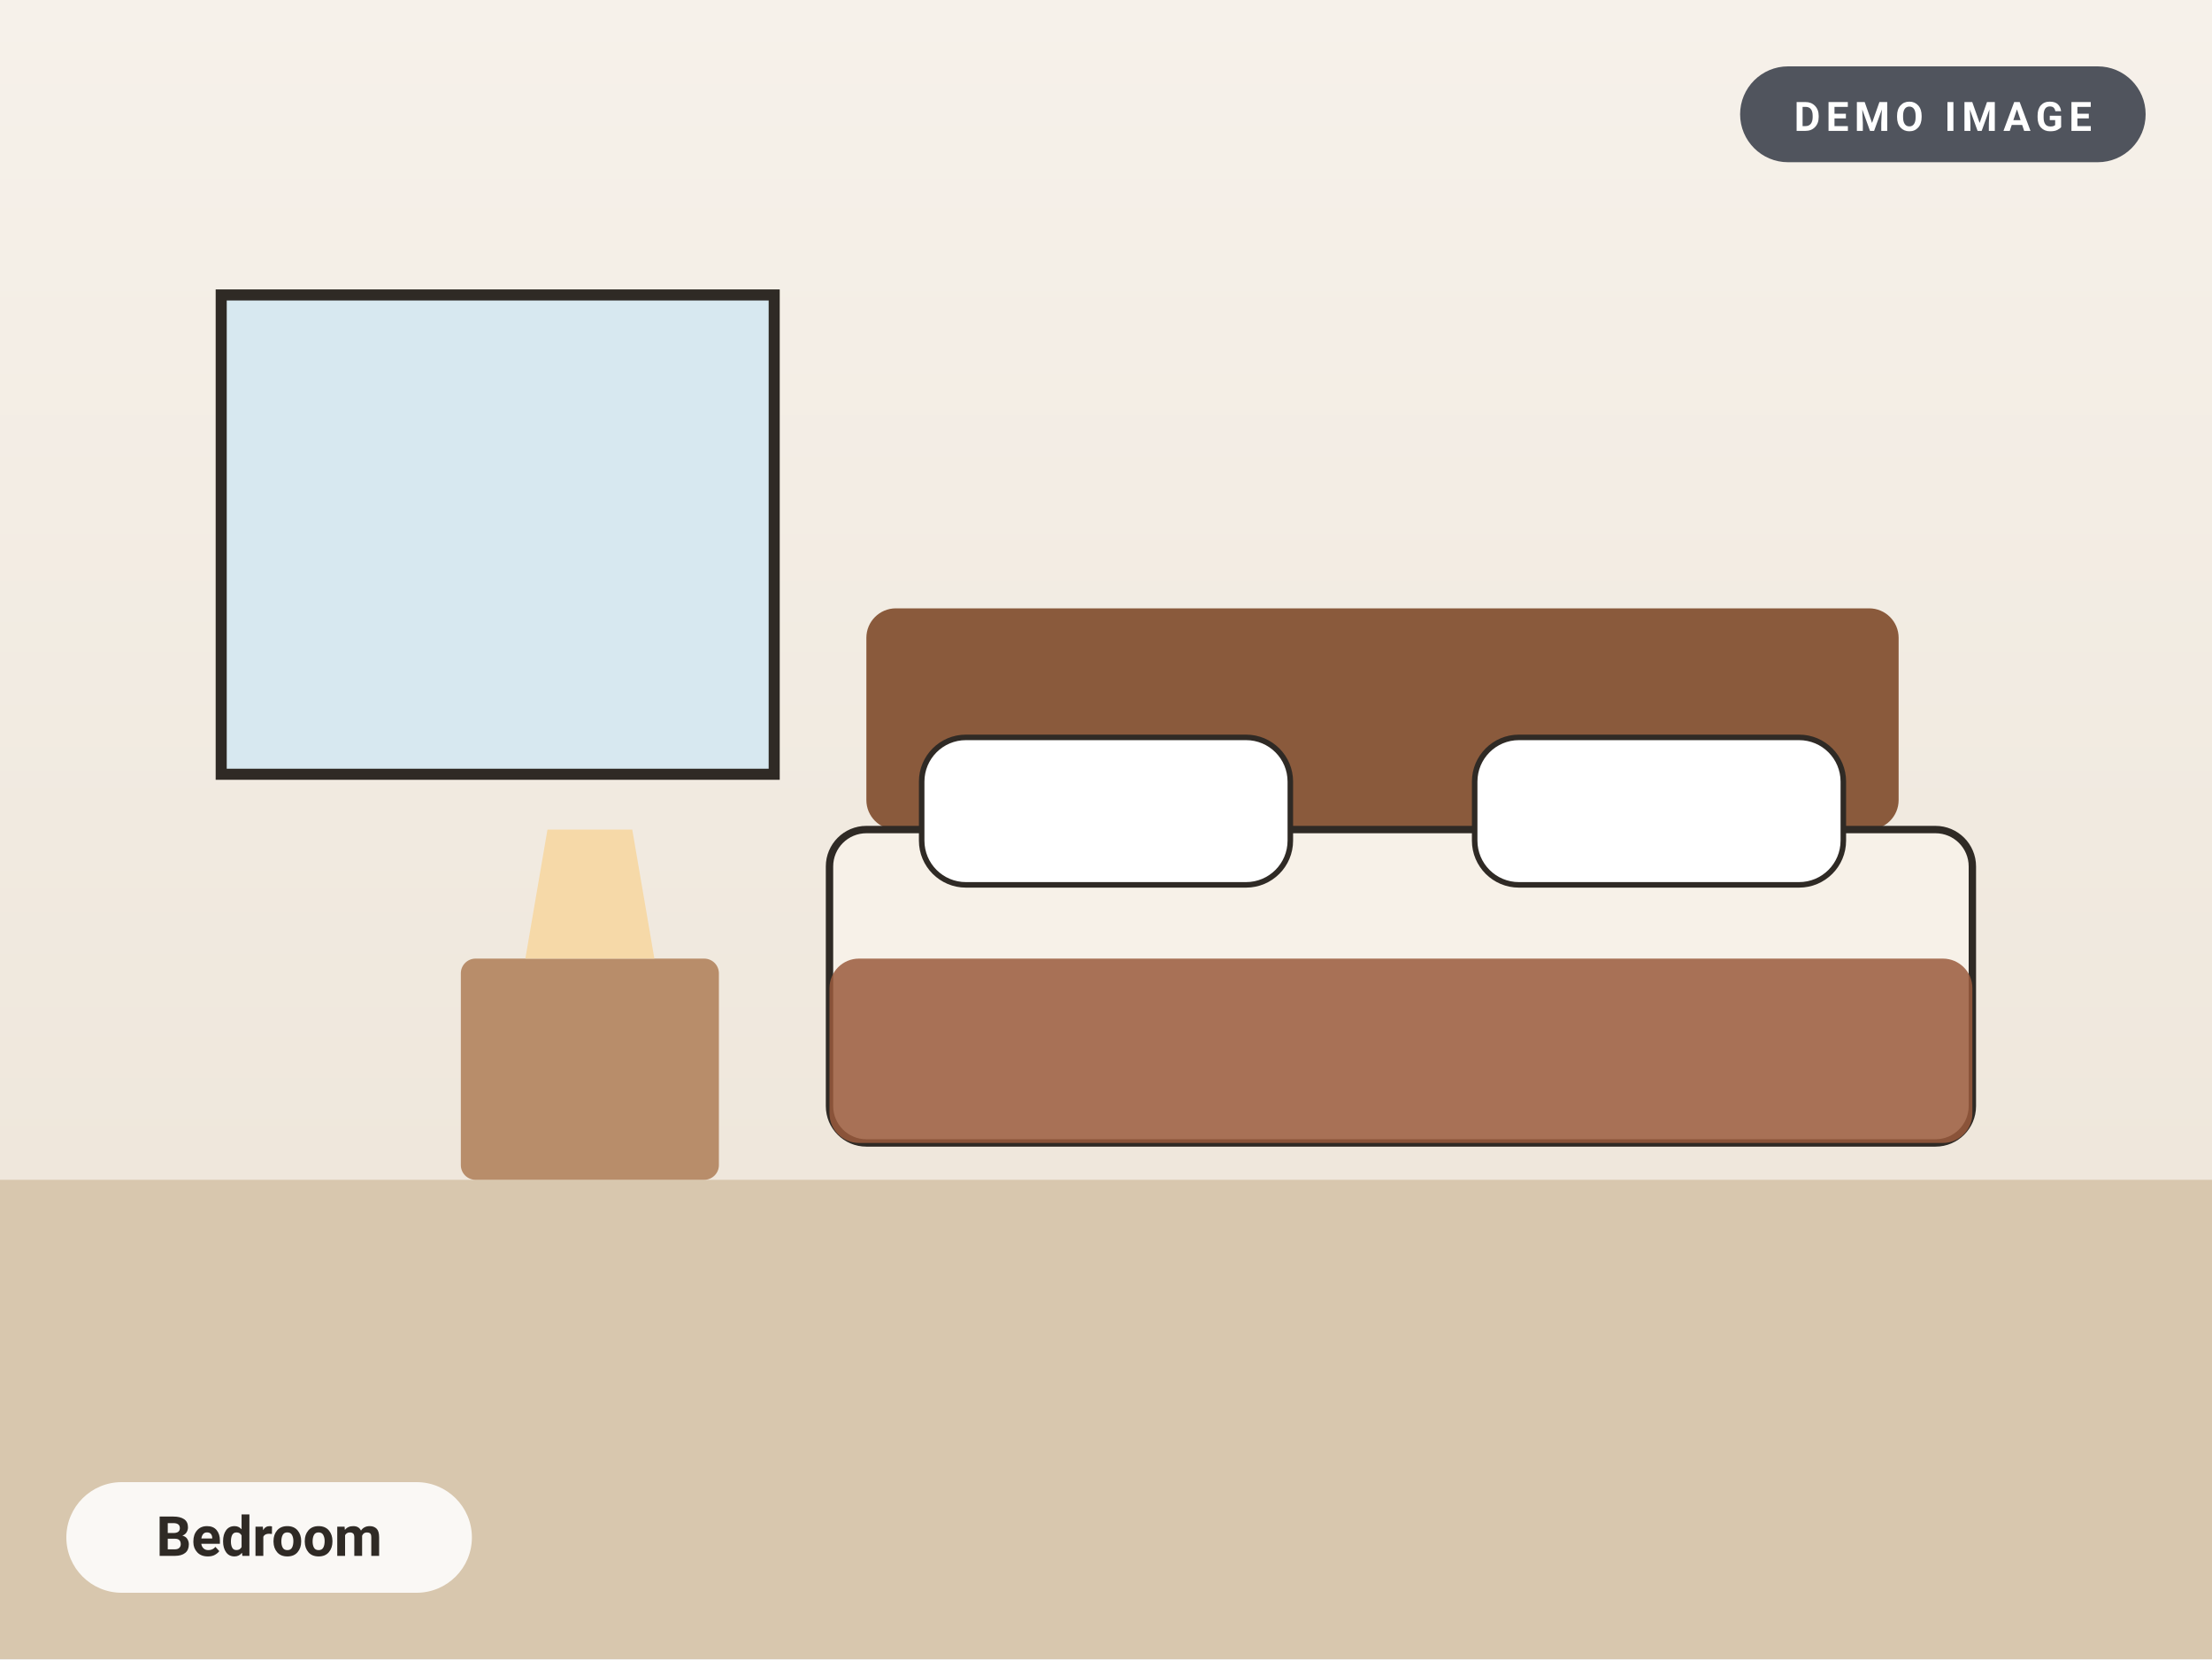
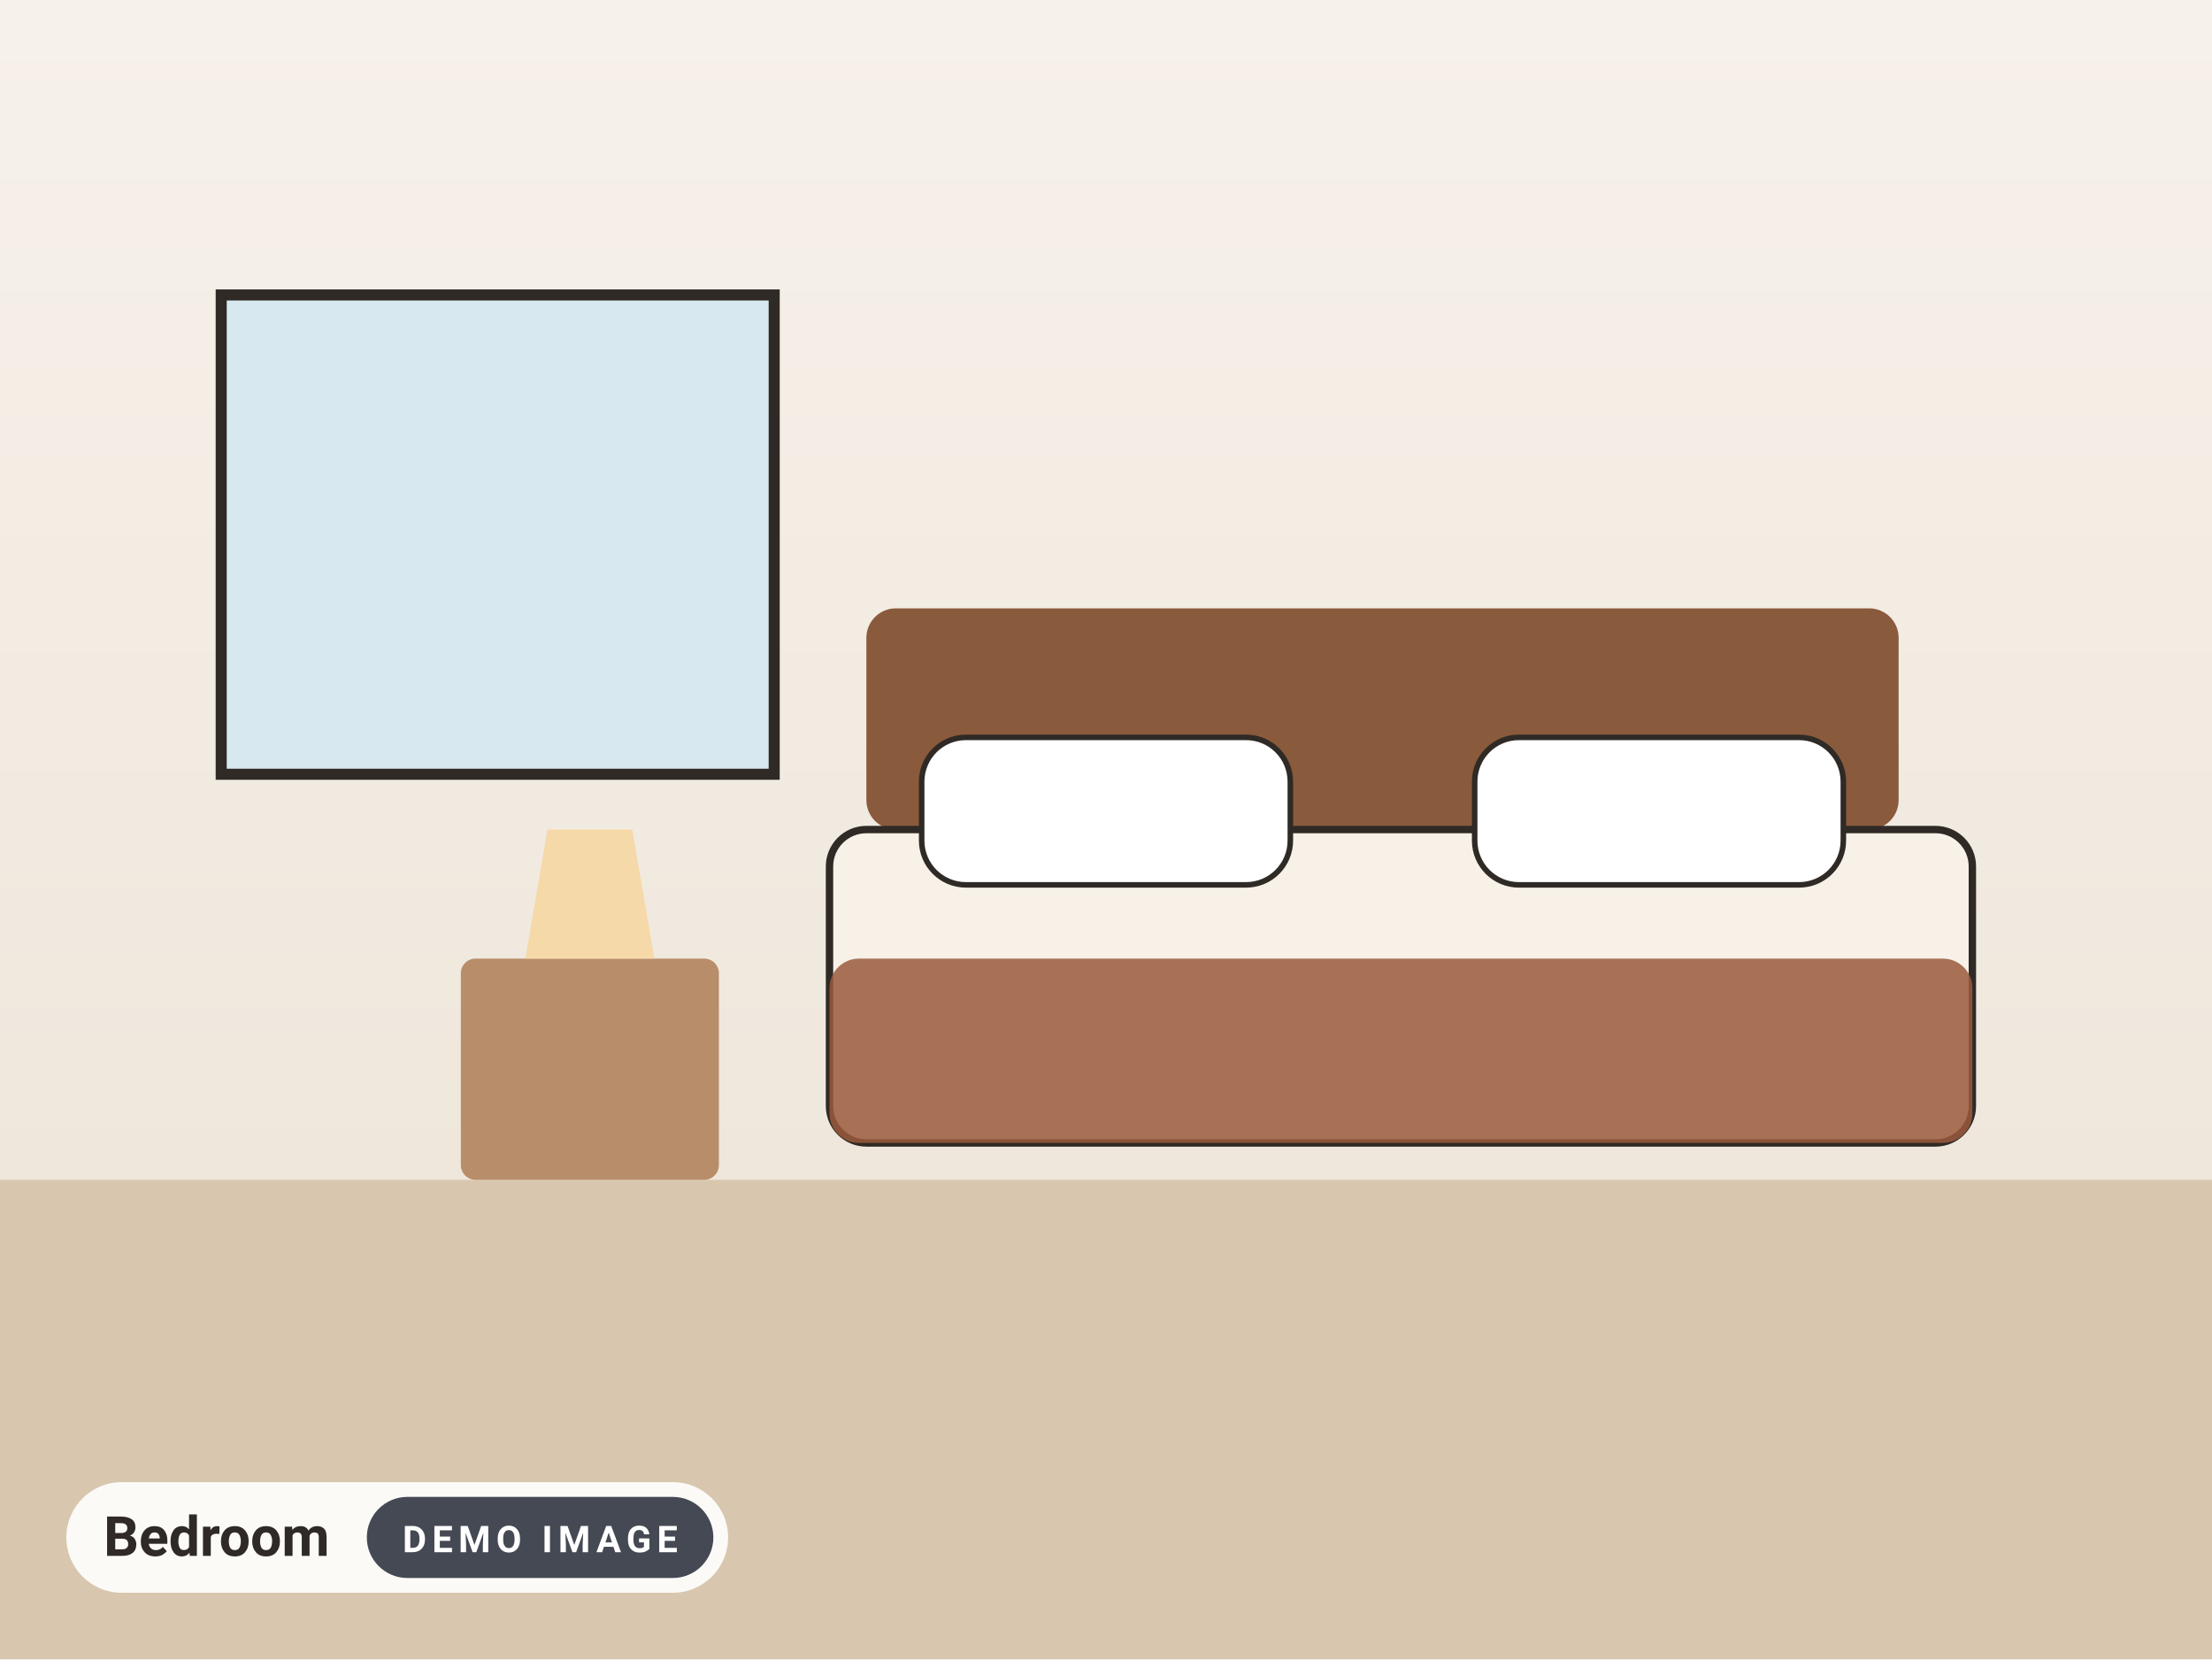
<svg xmlns="http://www.w3.org/2000/svg" viewBox="0 0 1200 900" width="1200" height="900" role="img" aria-label="Bedroom (demo image)">
  <defs>
    <linearGradient id="bg" x1="0" y1="0" x2="0" y2="1">
      <stop offset="0" stop-color="#f6f1ea" />
      <stop offset="1" stop-color="#ece3d6" />
    </linearGradient>
  </defs>
  <rect width="1200" height="900" fill="url(#bg)" />
  <rect x="0" y="640" width="1200" height="260" fill="#d8c7ae" />
  <rect x="120" y="160" width="300" height="260" fill="#d7e8f0" stroke="#2f2a25" stroke-width="6" />
  <rect x="470" y="330" width="560" height="120" rx="16" fill="#8a5a3c" />
  <rect x="450" y="450" width="620" height="170" rx="20" fill="#f7f1e8" stroke="#2f2a25" stroke-width="4" />
  <rect x="500" y="400" width="200" height="80" rx="24" fill="#ffffff" stroke="#2f2a25" stroke-width="3" />
  <rect x="800" y="400" width="200" height="80" rx="24" fill="#ffffff" stroke="#2f2a25" stroke-width="3" />
  <rect x="450" y="520" width="620" height="100" rx="16" fill="#9a5b3c" fill-opacity="0.85" />
  <rect x="250" y="520" width="140" height="120" rx="8" fill="#b88d6a" />
  <path d="M 285 520 h 70 l -12 -70 h -46 z" fill="#f6d9a8" />
  <g font-family="system-ui, -apple-system, Segoe UI, Roboto, sans-serif">
-     <rect x="36" y="804" width="220" height="60" rx="30" fill="#ffffff" fill-opacity="0.88" />
-     <text x="146" y="844" text-anchor="middle" font-size="30" font-weight="600" fill="#2f2a25">Bedroom</text>
-     <rect x="944" y="36" width="220" height="52" rx="26" fill="#111827" fill-opacity="0.72" />
-     <text x="1054" y="71" text-anchor="middle" font-size="22" font-weight="700" letter-spacing="3" fill="#ffffff">DEMO IMAGE</text>
+     <rect x="36" y="804" width="359" height="60" rx="30" fill="#ffffff" fill-opacity="0.9" />
+     <text x="117.5" y="844" text-anchor="middle" font-size="30" font-weight="600" fill="#2f2a25">Bedroom</text>
+     <rect x="199" y="812" width="188" height="44" rx="22" fill="#111827" fill-opacity="0.78" />
+     <text x="293" y="842" text-anchor="middle" font-size="20" font-weight="700" letter-spacing="3" fill="#ffffff">DEMO IMAGE</text>
  </g>
</svg>
